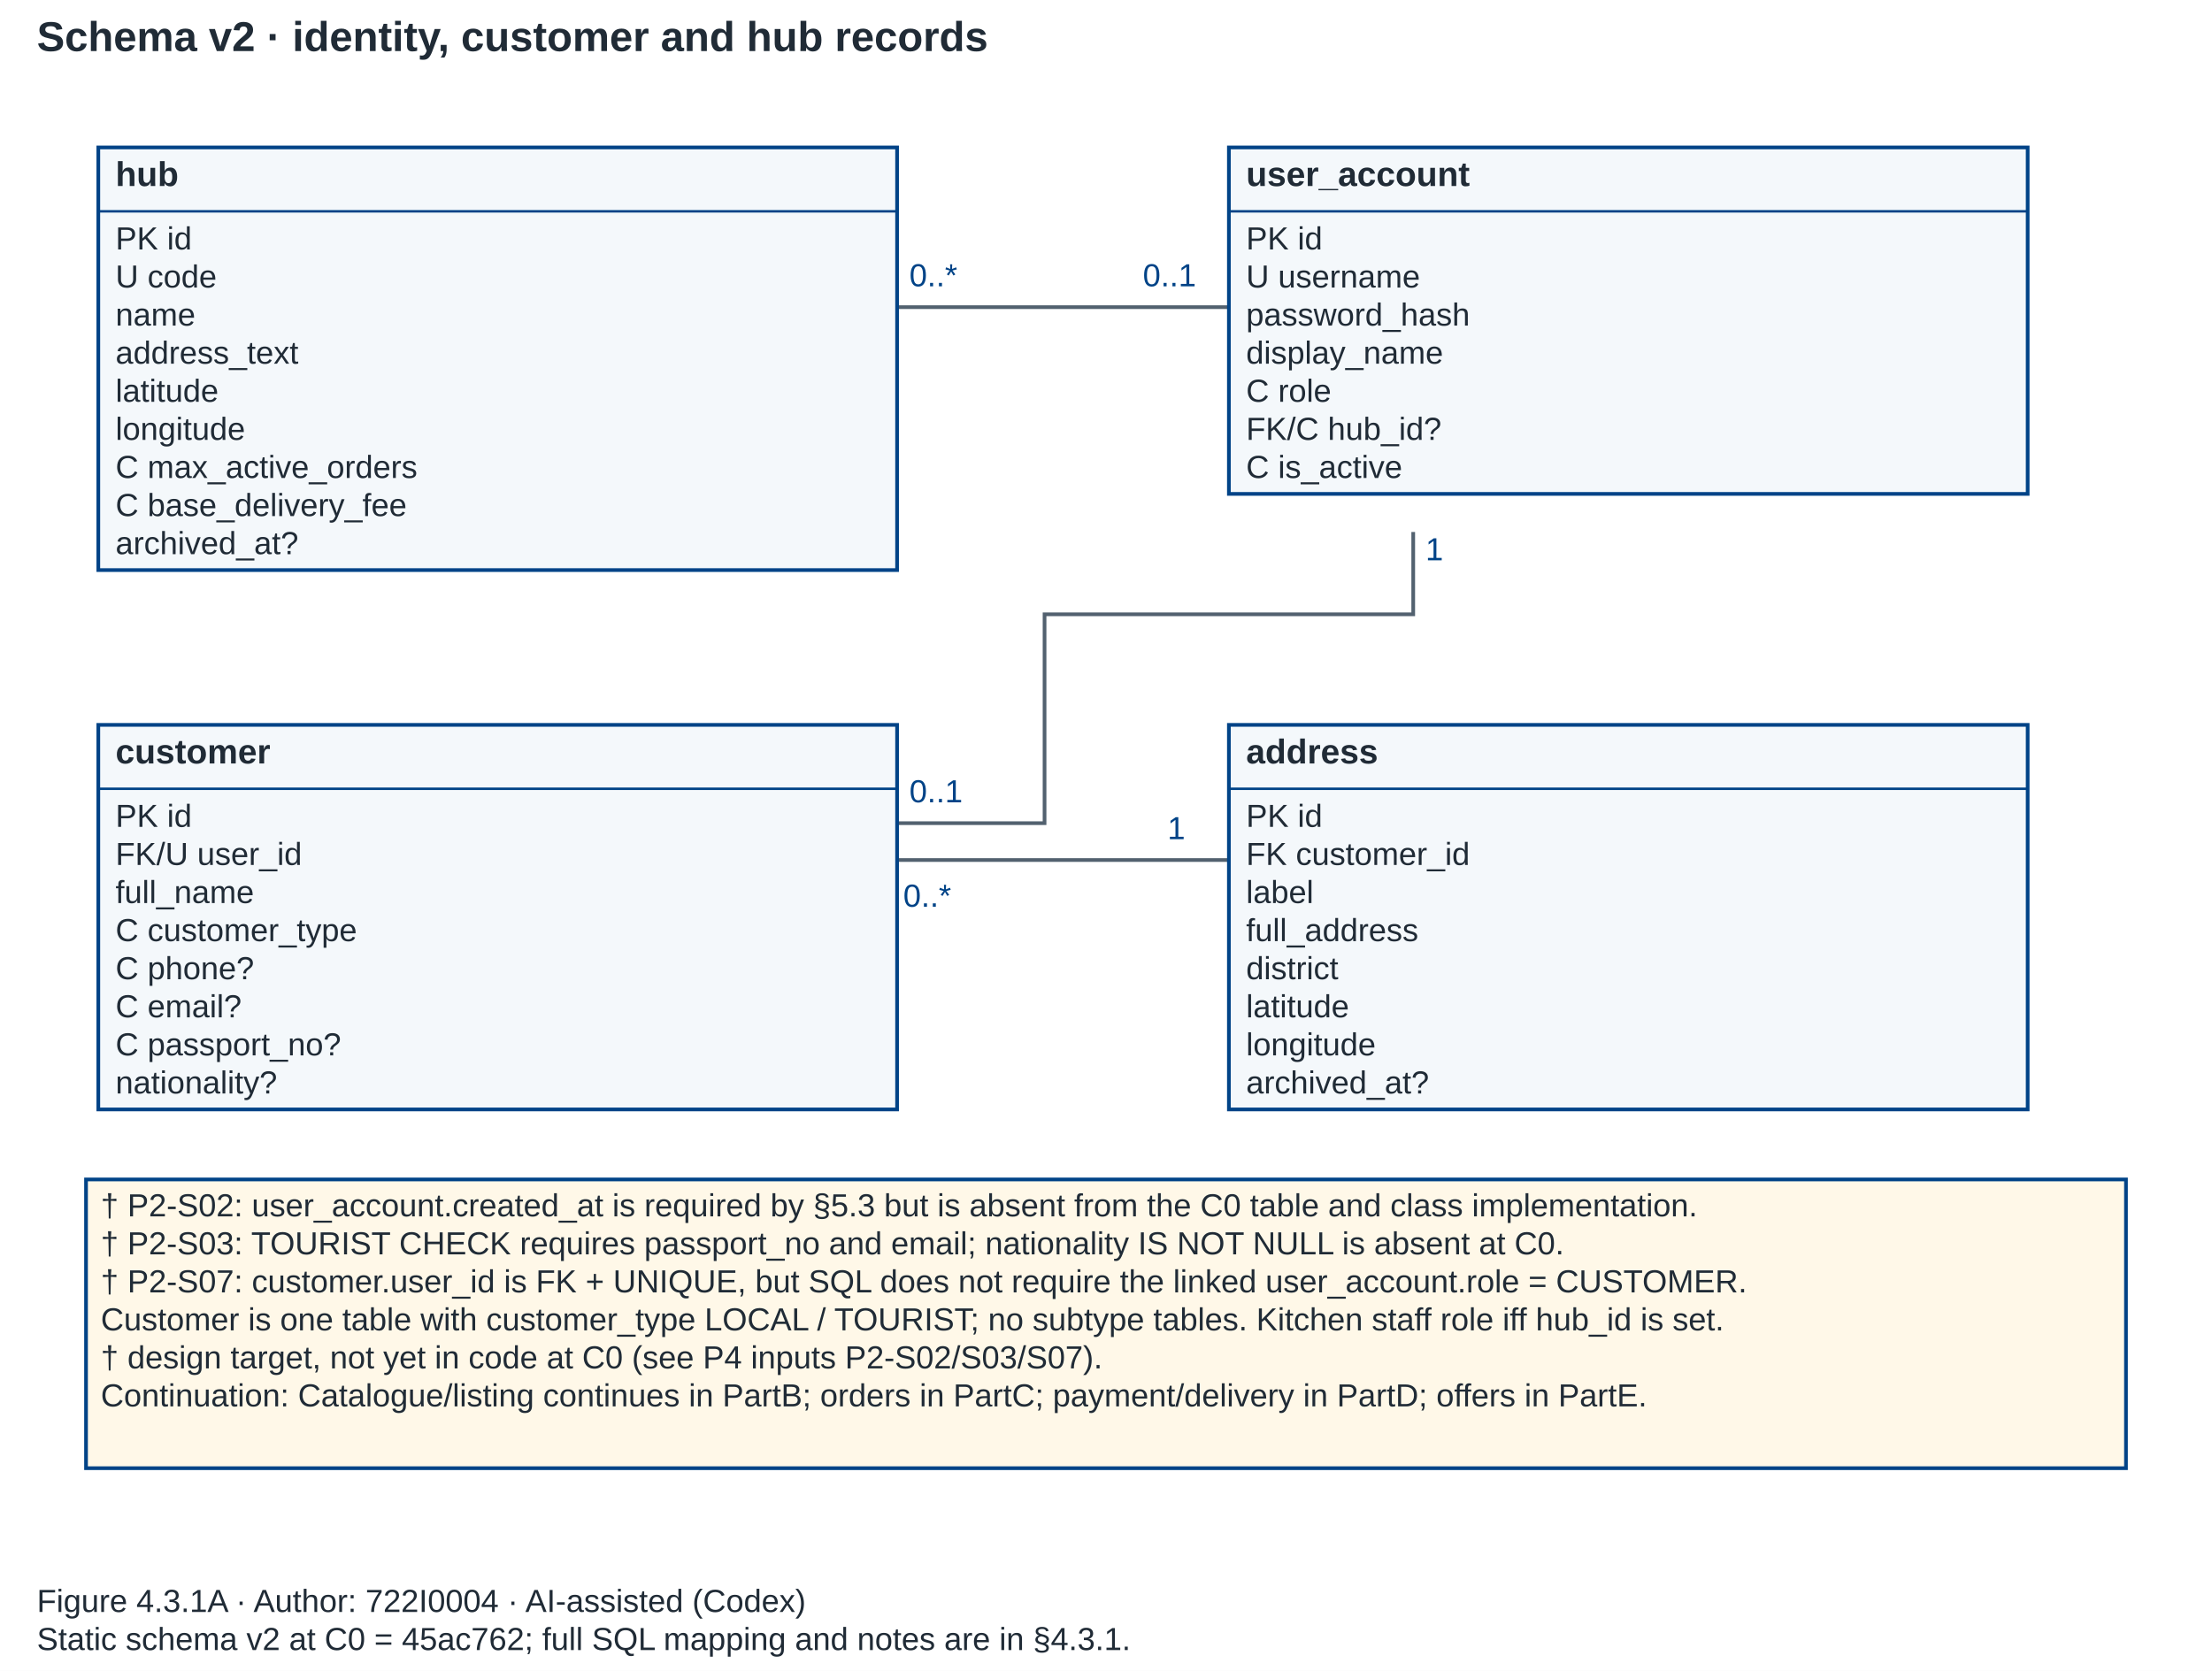
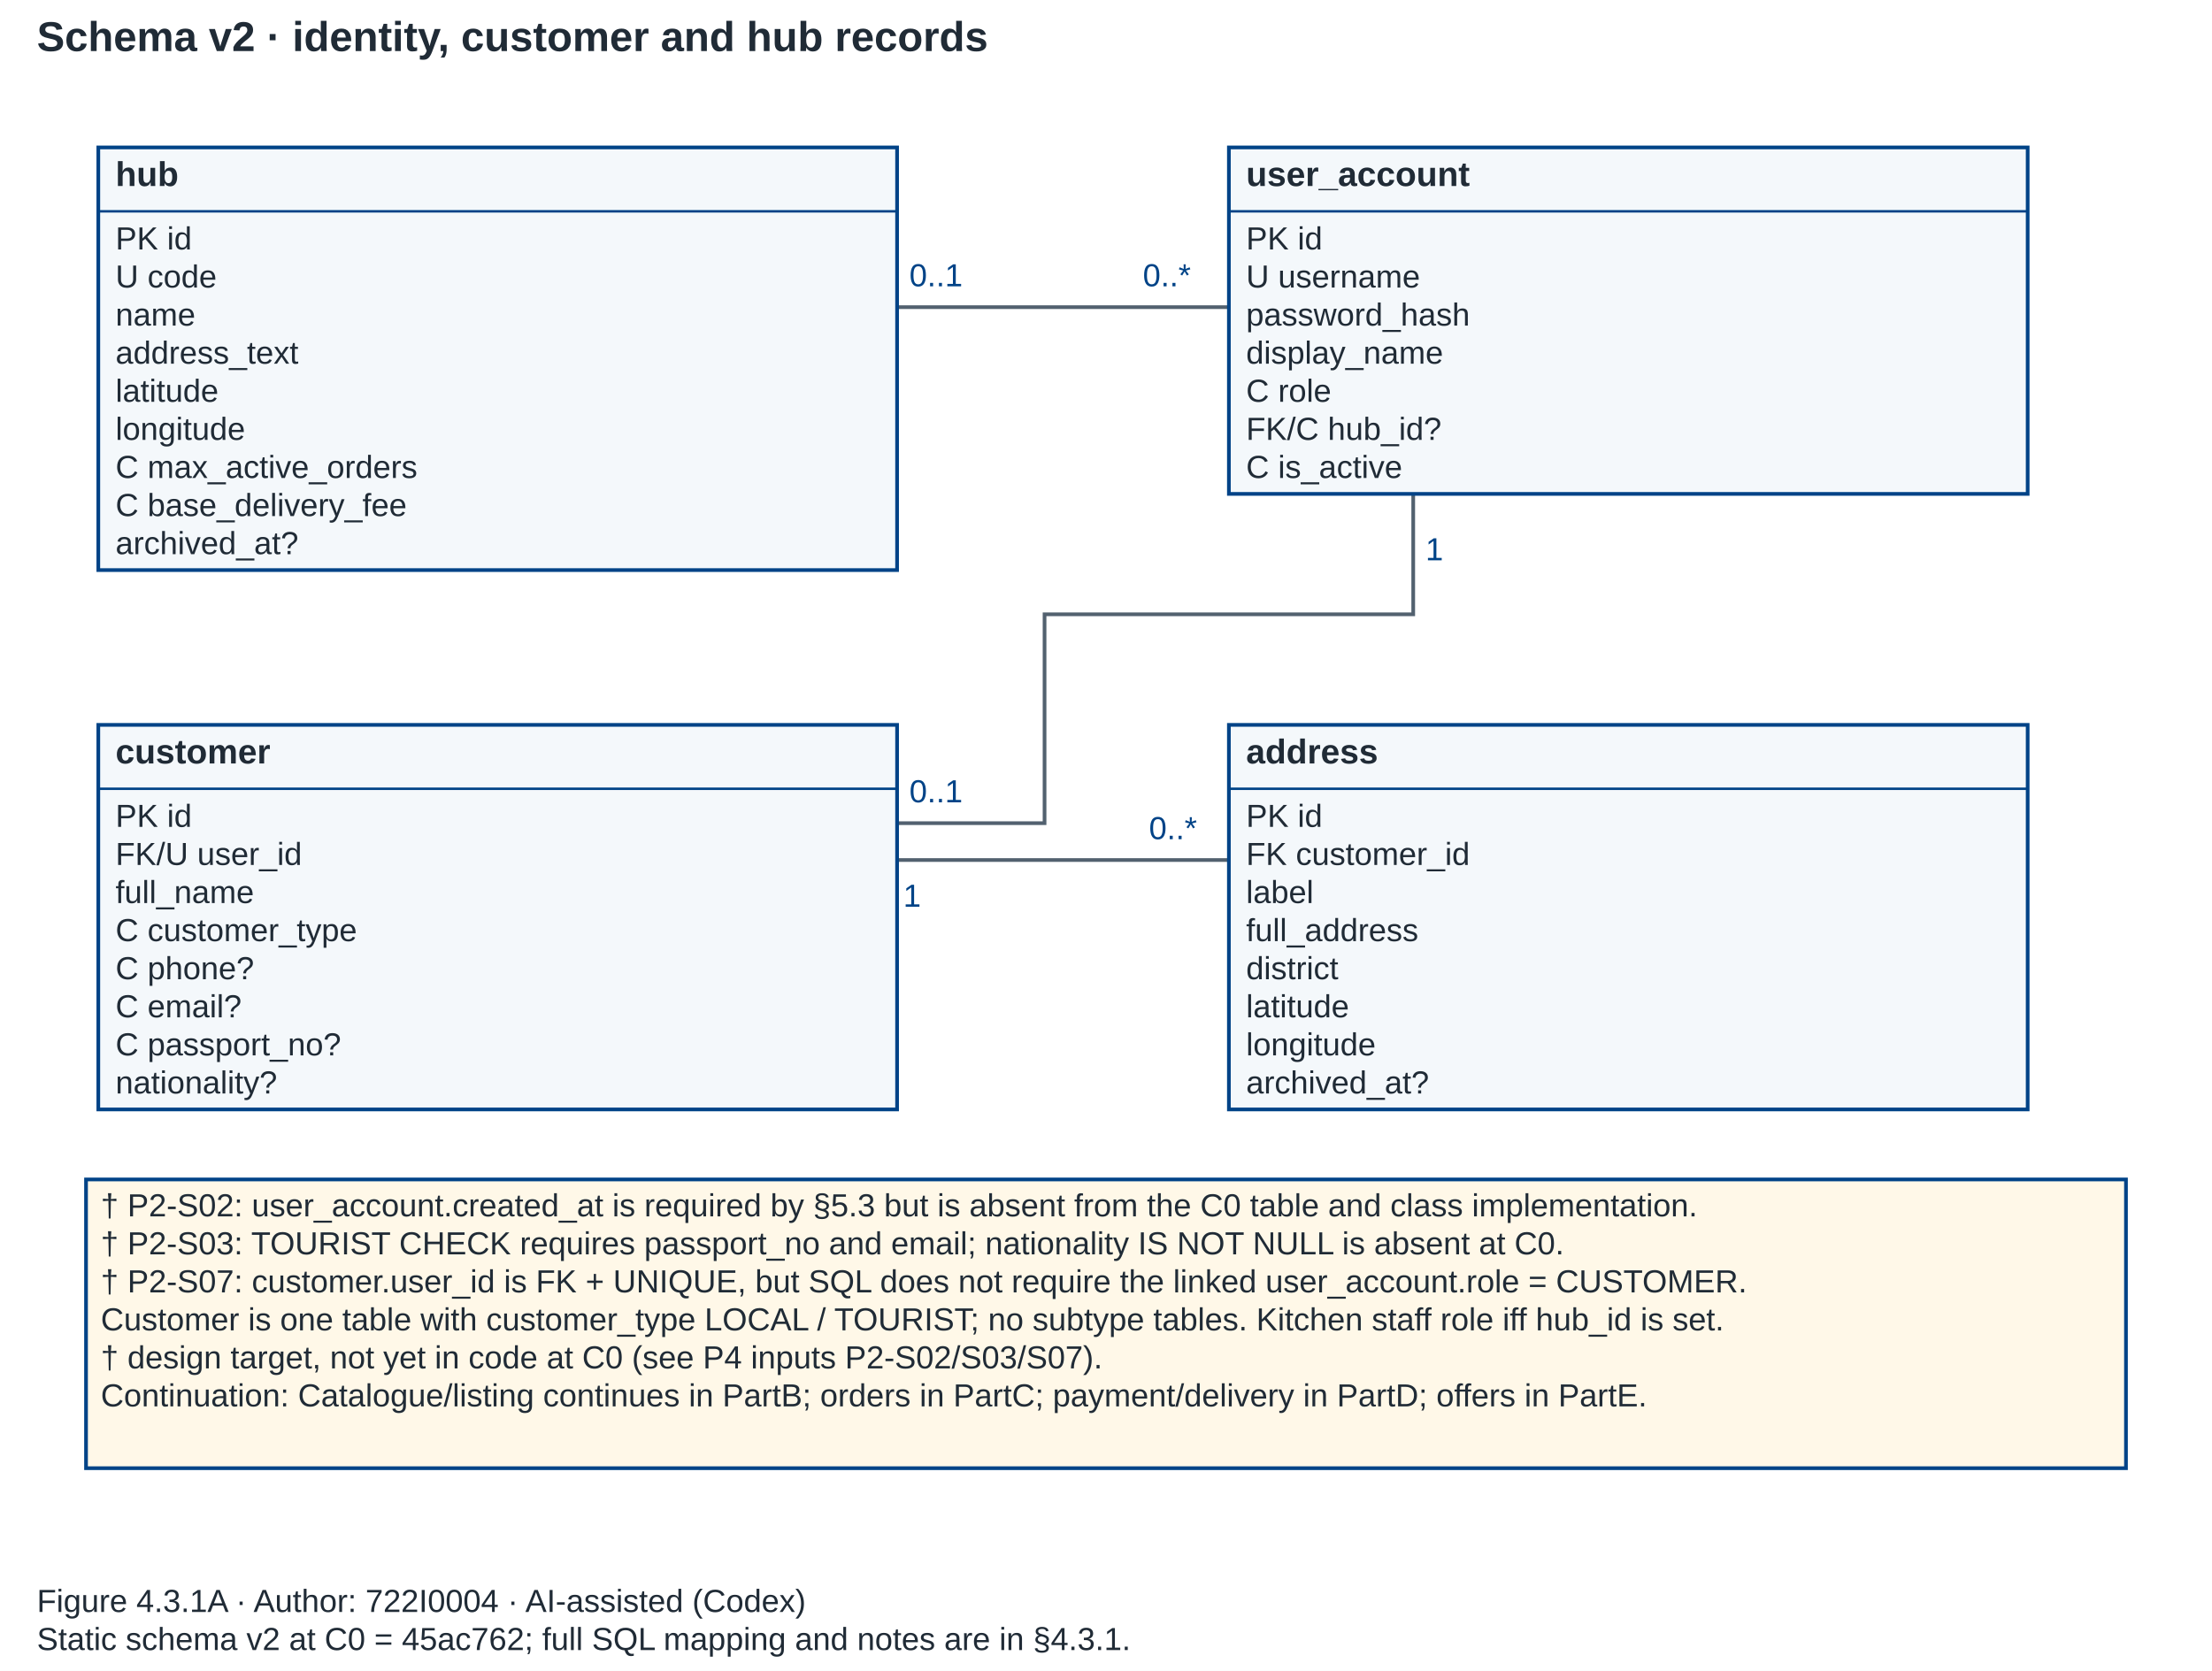
<svg xmlns="http://www.w3.org/2000/svg" width="1800" height="1360" viewBox="0 0 1800 1360">
  <rect width="100%" height="100%" fill="white" />
  <polyline points="1000,250 730,250" fill="none" stroke="#52616F" stroke-width="3" />
-   <polyline points="730,670 850,670 850,500 1150,500 1150,433" fill="none" stroke="#52616F" stroke-width="3" />
+   <polyline points="730,670 850,670 850,500 1150,500 1150,402" fill="none" stroke="#52616F" stroke-width="3" />
  <polyline points="1000,700 730,700" fill="none" stroke="#52616F" stroke-width="3" />
  <rect x="80" y="120" width="650" height="344" fill="#F4F8FB" stroke="#004387" stroke-width="3" />
  <path d="M80,172 H730" stroke="#004387" stroke-width="2" />
  <rect x="1000" y="120" width="650" height="282" fill="#F4F8FB" stroke="#004387" stroke-width="3" />
  <path d="M1000,172 H1650" stroke="#004387" stroke-width="2" />
  <rect x="80" y="590" width="650" height="313" fill="#F4F8FB" stroke="#004387" stroke-width="3" />
  <path d="M80,642 H730" stroke="#004387" stroke-width="2" />
  <rect x="1000" y="590" width="650" height="313" fill="#F4F8FB" stroke="#004387" stroke-width="3" />
  <path d="M1000,642 H1650" stroke="#004387" stroke-width="2" />
  <rect x="70" y="960" width="1660" height="235" fill="#FFF8E8" stroke="#004387" stroke-width="3" />
  <text x="30" y="18" fill="#202B36" font-family="Arial, sans-serif" font-size="34" font-weight="700" dominant-baseline="hanging">
    <tspan x="30" dy="0">Schema v2 · identity, customer and hub records</tspan>
  </text>
  <text x="30" y="1294" fill="#202B36" font-family="Arial, sans-serif" font-size="26" font-weight="400" dominant-baseline="hanging">
    <tspan x="30" dy="0">Figure 4.3.1A · Author: 722I0004 · AI-assisted (Codex)</tspan>
  </text>
  <text x="30" y="1325" fill="#202B36" font-family="Arial, sans-serif" font-size="26" font-weight="400" dominant-baseline="hanging">
    <tspan x="30" dy="0">Static schema v2 at C0 = 45ac762; full SQL mapping and notes are in §4.3.1.</tspan>
  </text>
  <text x="930" y="215" fill="#004387" font-family="Arial, sans-serif" font-size="26" font-weight="400" dominant-baseline="hanging">
-     <tspan x="930" dy="0">0..1</tspan>
+     <tspan x="930" dy="0">0..*</tspan>
  </text>
  <text x="740" y="215" fill="#004387" font-family="Arial, sans-serif" font-size="26" font-weight="400" dominant-baseline="hanging">
-     <tspan x="740" dy="0">0..*</tspan>
+     <tspan x="740" dy="0">0..1</tspan>
  </text>
  <text x="740" y="635" fill="#004387" font-family="Arial, sans-serif" font-size="26" font-weight="400" dominant-baseline="hanging">
    <tspan x="740" dy="0">0..1</tspan>
  </text>
  <text x="1160" y="438" fill="#004387" font-family="Arial, sans-serif" font-size="26" font-weight="400" dominant-baseline="hanging">
    <tspan x="1160" dy="0">1</tspan>
  </text>
-   <text x="950" y="665" fill="#004387" font-family="Arial, sans-serif" font-size="26" font-weight="400" dominant-baseline="hanging">
-     <tspan x="950" dy="0">1</tspan>
+   <text x="935" y="665" fill="#004387" font-family="Arial, sans-serif" font-size="26" font-weight="400" dominant-baseline="hanging">
+     <tspan x="935" dy="0">0..*</tspan>
  </text>
  <text x="735" y="720" fill="#004387" font-family="Arial, sans-serif" font-size="26" font-weight="400" dominant-baseline="hanging">
-     <tspan x="735" dy="0">0..*</tspan>
+     <tspan x="735" dy="0">1</tspan>
  </text>
  <text x="94" y="132" fill="#202B36" font-family="Arial, sans-serif" font-size="28" font-weight="700" dominant-baseline="hanging">
    <tspan x="94" dy="0">hub</tspan>
  </text>
  <text x="94" y="185" fill="#202B36" font-family="Arial, sans-serif" font-size="26" font-weight="400" dominant-baseline="hanging">
    <tspan x="94" dy="0">PK id</tspan>
  </text>
  <text x="94" y="216" fill="#202B36" font-family="Arial, sans-serif" font-size="26" font-weight="400" dominant-baseline="hanging">
    <tspan x="94" dy="0">U code</tspan>
  </text>
  <text x="94" y="247" fill="#202B36" font-family="Arial, sans-serif" font-size="26" font-weight="400" dominant-baseline="hanging">
    <tspan x="94" dy="0">name</tspan>
  </text>
  <text x="94" y="278" fill="#202B36" font-family="Arial, sans-serif" font-size="26" font-weight="400" dominant-baseline="hanging">
    <tspan x="94" dy="0">address_text</tspan>
  </text>
  <text x="94" y="309" fill="#202B36" font-family="Arial, sans-serif" font-size="26" font-weight="400" dominant-baseline="hanging">
    <tspan x="94" dy="0">latitude</tspan>
  </text>
  <text x="94" y="340" fill="#202B36" font-family="Arial, sans-serif" font-size="26" font-weight="400" dominant-baseline="hanging">
    <tspan x="94" dy="0">longitude</tspan>
  </text>
  <text x="94" y="371" fill="#202B36" font-family="Arial, sans-serif" font-size="26" font-weight="400" dominant-baseline="hanging">
    <tspan x="94" dy="0">C max_active_orders</tspan>
  </text>
  <text x="94" y="402" fill="#202B36" font-family="Arial, sans-serif" font-size="26" font-weight="400" dominant-baseline="hanging">
    <tspan x="94" dy="0">C base_delivery_fee</tspan>
  </text>
  <text x="94" y="433" fill="#202B36" font-family="Arial, sans-serif" font-size="26" font-weight="400" dominant-baseline="hanging">
    <tspan x="94" dy="0">archived_at?</tspan>
  </text>
  <text x="1014" y="132" fill="#202B36" font-family="Arial, sans-serif" font-size="28" font-weight="700" dominant-baseline="hanging">
    <tspan x="1014" dy="0">user_account</tspan>
  </text>
  <text x="1014" y="185" fill="#202B36" font-family="Arial, sans-serif" font-size="26" font-weight="400" dominant-baseline="hanging">
    <tspan x="1014" dy="0">PK id</tspan>
  </text>
  <text x="1014" y="216" fill="#202B36" font-family="Arial, sans-serif" font-size="26" font-weight="400" dominant-baseline="hanging">
    <tspan x="1014" dy="0">U username</tspan>
  </text>
  <text x="1014" y="247" fill="#202B36" font-family="Arial, sans-serif" font-size="26" font-weight="400" dominant-baseline="hanging">
    <tspan x="1014" dy="0">password_hash</tspan>
  </text>
  <text x="1014" y="278" fill="#202B36" font-family="Arial, sans-serif" font-size="26" font-weight="400" dominant-baseline="hanging">
    <tspan x="1014" dy="0">display_name</tspan>
  </text>
  <text x="1014" y="309" fill="#202B36" font-family="Arial, sans-serif" font-size="26" font-weight="400" dominant-baseline="hanging">
    <tspan x="1014" dy="0">C role</tspan>
  </text>
  <text x="1014" y="340" fill="#202B36" font-family="Arial, sans-serif" font-size="26" font-weight="400" dominant-baseline="hanging">
    <tspan x="1014" dy="0">FK/C hub_id?</tspan>
  </text>
  <text x="1014" y="371" fill="#202B36" font-family="Arial, sans-serif" font-size="26" font-weight="400" dominant-baseline="hanging">
    <tspan x="1014" dy="0">C is_active</tspan>
  </text>
  <text x="94" y="602" fill="#202B36" font-family="Arial, sans-serif" font-size="28" font-weight="700" dominant-baseline="hanging">
    <tspan x="94" dy="0">customer</tspan>
  </text>
  <text x="94" y="655" fill="#202B36" font-family="Arial, sans-serif" font-size="26" font-weight="400" dominant-baseline="hanging">
    <tspan x="94" dy="0">PK id</tspan>
  </text>
  <text x="94" y="686" fill="#202B36" font-family="Arial, sans-serif" font-size="26" font-weight="400" dominant-baseline="hanging">
    <tspan x="94" dy="0">FK/U user_id</tspan>
  </text>
  <text x="94" y="717" fill="#202B36" font-family="Arial, sans-serif" font-size="26" font-weight="400" dominant-baseline="hanging">
    <tspan x="94" dy="0">full_name</tspan>
  </text>
  <text x="94" y="748" fill="#202B36" font-family="Arial, sans-serif" font-size="26" font-weight="400" dominant-baseline="hanging">
    <tspan x="94" dy="0">C customer_type</tspan>
  </text>
  <text x="94" y="779" fill="#202B36" font-family="Arial, sans-serif" font-size="26" font-weight="400" dominant-baseline="hanging">
    <tspan x="94" dy="0">C phone?</tspan>
  </text>
  <text x="94" y="810" fill="#202B36" font-family="Arial, sans-serif" font-size="26" font-weight="400" dominant-baseline="hanging">
    <tspan x="94" dy="0">C email?</tspan>
  </text>
  <text x="94" y="841" fill="#202B36" font-family="Arial, sans-serif" font-size="26" font-weight="400" dominant-baseline="hanging">
    <tspan x="94" dy="0">C passport_no?</tspan>
  </text>
  <text x="94" y="872" fill="#202B36" font-family="Arial, sans-serif" font-size="26" font-weight="400" dominant-baseline="hanging">
    <tspan x="94" dy="0">nationality?</tspan>
  </text>
  <text x="1014" y="602" fill="#202B36" font-family="Arial, sans-serif" font-size="28" font-weight="700" dominant-baseline="hanging">
    <tspan x="1014" dy="0">address</tspan>
  </text>
  <text x="1014" y="655" fill="#202B36" font-family="Arial, sans-serif" font-size="26" font-weight="400" dominant-baseline="hanging">
    <tspan x="1014" dy="0">PK id</tspan>
  </text>
  <text x="1014" y="686" fill="#202B36" font-family="Arial, sans-serif" font-size="26" font-weight="400" dominant-baseline="hanging">
    <tspan x="1014" dy="0">FK customer_id</tspan>
  </text>
  <text x="1014" y="717" fill="#202B36" font-family="Arial, sans-serif" font-size="26" font-weight="400" dominant-baseline="hanging">
    <tspan x="1014" dy="0">label</tspan>
  </text>
  <text x="1014" y="748" fill="#202B36" font-family="Arial, sans-serif" font-size="26" font-weight="400" dominant-baseline="hanging">
    <tspan x="1014" dy="0">full_address</tspan>
  </text>
  <text x="1014" y="779" fill="#202B36" font-family="Arial, sans-serif" font-size="26" font-weight="400" dominant-baseline="hanging">
    <tspan x="1014" dy="0">district</tspan>
  </text>
  <text x="1014" y="810" fill="#202B36" font-family="Arial, sans-serif" font-size="26" font-weight="400" dominant-baseline="hanging">
    <tspan x="1014" dy="0">latitude</tspan>
  </text>
  <text x="1014" y="841" fill="#202B36" font-family="Arial, sans-serif" font-size="26" font-weight="400" dominant-baseline="hanging">
    <tspan x="1014" dy="0">longitude</tspan>
  </text>
  <text x="1014" y="872" fill="#202B36" font-family="Arial, sans-serif" font-size="26" font-weight="400" dominant-baseline="hanging">
    <tspan x="1014" dy="0">archived_at?</tspan>
  </text>
  <text x="82" y="972" fill="#202B36" font-family="Arial, sans-serif" font-size="26" font-weight="400" dominant-baseline="hanging">
    <tspan x="82" dy="0">† P2-S02: user_account.created_at is required by §5.3 but is absent from the C0 table and class implementation.</tspan>
    <tspan x="82" dy="30.94">† P2-S03: TOURIST CHECK requires passport_no and email; nationality IS NOT NULL is absent at C0.</tspan>
    <tspan x="82" dy="30.94">† P2-S07: customer.user_id is FK + UNIQUE, but SQL does not require the linked user_account.role = CUSTOMER.</tspan>
    <tspan x="82" dy="30.94">Customer is one table with customer_type LOCAL / TOURIST; no subtype tables. Kitchen staff role iff hub_id is set.</tspan>
    <tspan x="82" dy="30.94">† design target, not yet in code at C0 (see P4 inputs P2-S02/S03/S07).</tspan>
    <tspan x="82" dy="30.94">Continuation: Catalogue/listing continues in PartB; orders in PartC; payment/delivery in PartD; offers in PartE.</tspan>
  </text>
</svg>
